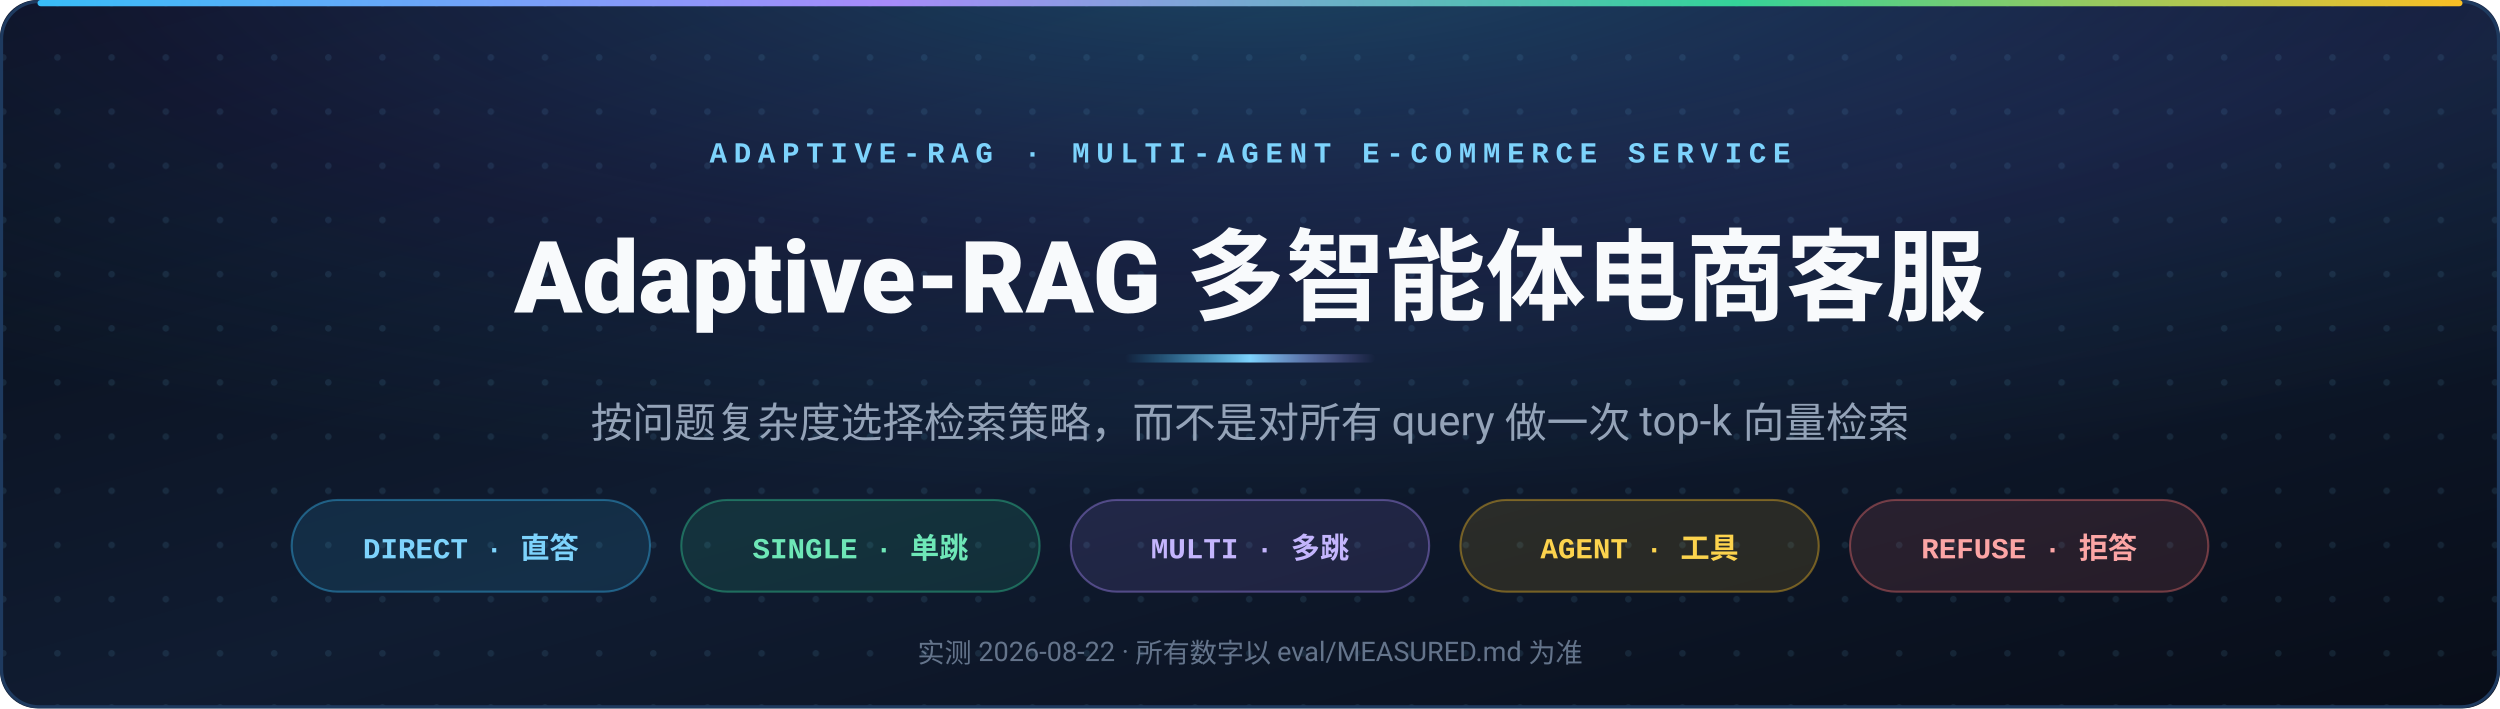
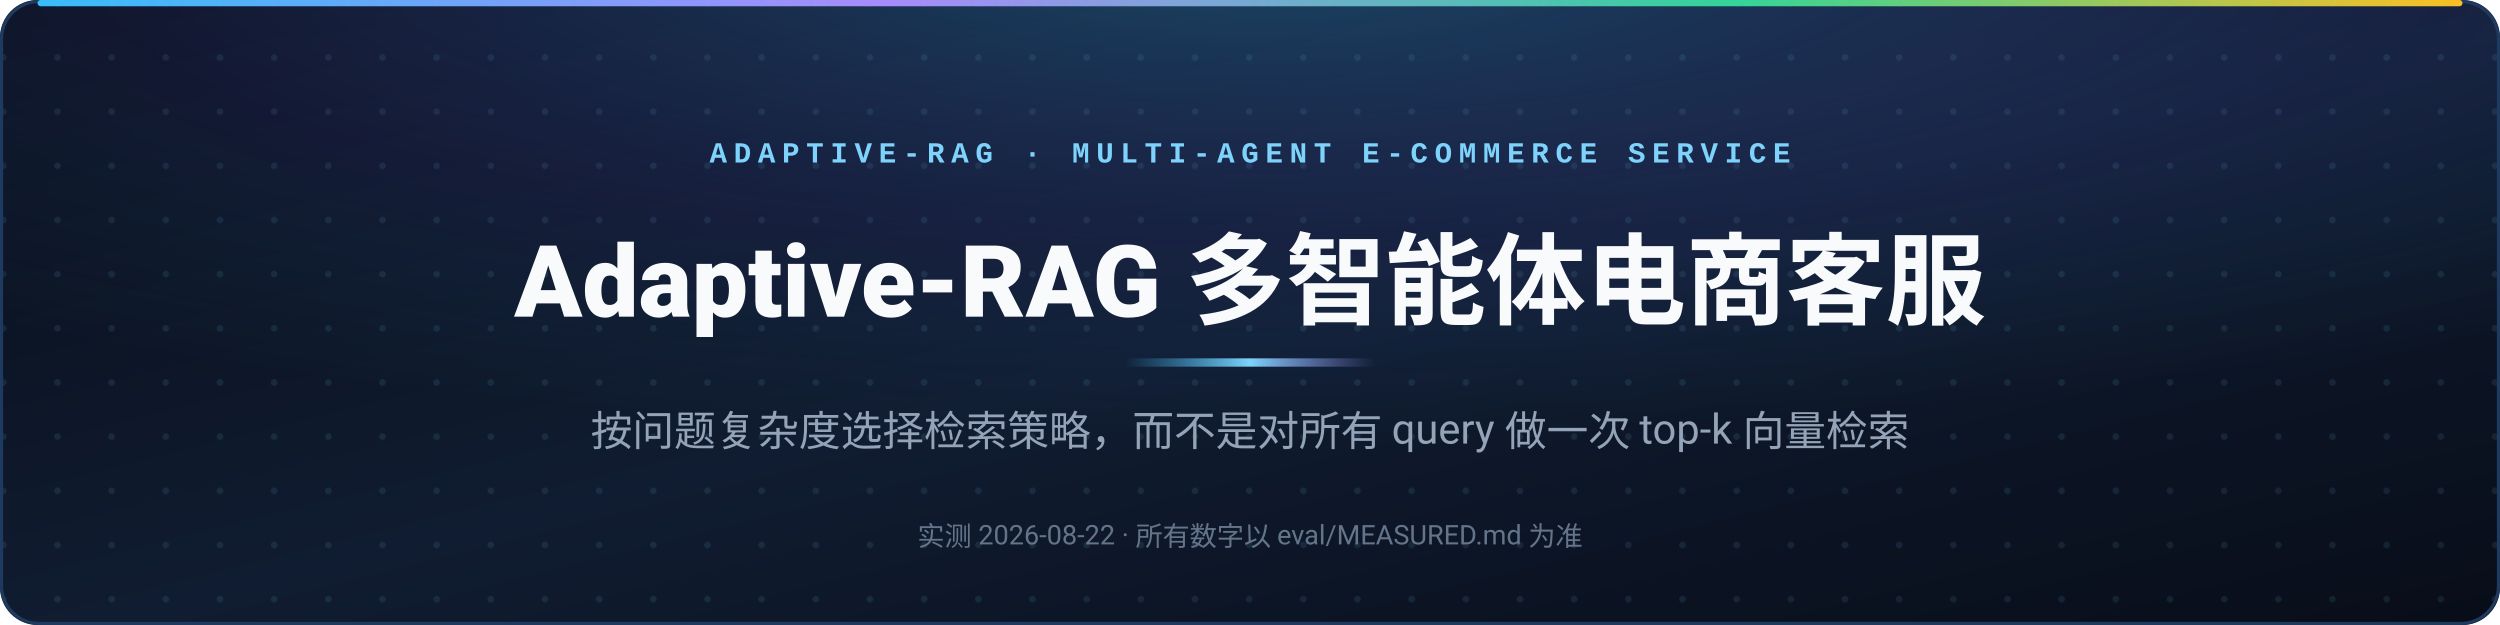
- <svg xmlns="http://www.w3.org/2000/svg" viewBox="0 0 1200 340" width="1200" height="340" role="img" aria-label="Adaptive-RAG 多智能体电商客服">
+ <svg xmlns="http://www.w3.org/2000/svg" viewBox="0 0 1200 300" width="1200" height="300" role="img" aria-label="Adaptive-RAG 多智能体电商客服">
  <defs>
    <linearGradient id="bg" x1="0" y1="0" x2="1" y2="1">
      <stop offset="0%" stop-color="#080D18" />
      <stop offset="52%" stop-color="#101C31" />
      <stop offset="100%" stop-color="#080D18" />
    </linearGradient>
    <linearGradient id="bar" x1="0" y1="0" x2="1" y2="0">
      <stop offset="0%" stop-color="#38BDF8" />
      <stop offset="35%" stop-color="#A78BFA" />
      <stop offset="70%" stop-color="#34D399" />
      <stop offset="100%" stop-color="#FBBF24" />
    </linearGradient>
    <linearGradient id="rule" x1="0" y1="0" x2="1" y2="0">
      <stop offset="0%" stop-color="#38BDF8" stop-opacity="0" />
      <stop offset="50%" stop-color="#7DD3FC" stop-opacity="1" />
      <stop offset="100%" stop-color="#A78BFA" stop-opacity="0" />
    </linearGradient>
    <radialGradient id="glow" cx="50%" cy="-8%" r="78%">
      <stop offset="0%" stop-color="#38BDF8" stop-opacity="0.30" />
      <stop offset="60%" stop-color="#6366F1" stop-opacity="0.10" />
      <stop offset="100%" stop-color="#38BDF8" stop-opacity="0" />
    </radialGradient>
    <pattern id="dots" width="26" height="26" patternUnits="userSpaceOnUse">
      <circle cx="1.6" cy="1.6" r="1.6" fill="#7DD3FC" fill-opacity="0.10" />
    </pattern>
  </defs>
-   <rect width="1200" height="340" rx="18" fill="url(#bg)" />
-   <rect width="1200" height="340" rx="18" fill="url(#dots)" />
-   <rect width="1200" height="340" rx="18" fill="url(#glow)" />
-   <rect x="0.75" y="0.75" width="1198.5" height="338.5" rx="18" fill="none" stroke="#1E3A5F" stroke-width="1.5" />
+   <rect width="1200" height="300" rx="18" fill="url(#bg)" />
+   <rect width="1200" height="300" rx="18" fill="url(#dots)" />
+   <rect width="1200" height="300" rx="18" fill="url(#glow)" />
+   <rect x="0.75" y="0.75" width="1198.5" height="298.5" rx="18" fill="none" stroke="#1E3A5F" stroke-width="1.5" />
  <rect x="18" y="0" width="1164" height="3" rx="1.5" fill="url(#bar)" />
  <text x="600" y="78" text-anchor="middle" fill="#7DD3FC" font-size="14" font-weight="600" letter-spacing="3.2" font-family="ui-monospace, SFMono-Regular, Menlo, Consolas, 'Courier New', monospace">ADAPTIVE-RAG · MULTI-AGENT E-COMMERCE SERVICE</text>
-   <text x="600" y="150" text-anchor="middle" fill="#F8FAFC" font-size="48" font-weight="800" font-family="'PingFang SC', 'Microsoft YaHei', ui-sans-serif, -apple-system, 'Segoe UI', Roboto, Arial, sans-serif">Adaptive-RAG 多智能体电商客服</text>
-   <rect x="540" y="170" width="120" height="4" rx="2" fill="url(#rule)" />
-   <text x="600" y="210" text-anchor="middle" fill="#94A3B8" font-size="20" font-family="'PingFang SC', 'Microsoft YaHei', ui-sans-serif, -apple-system, 'Segoe UI', Roboto, Arial, sans-serif">按问题复杂度选择检索策略，而不是对所有 query 做一次 top-k 向量检索</text>
-   <g font-family="ui-monospace, SFMono-Regular, Menlo, Consolas, 'Courier New', monospace" font-size="14" font-weight="600" text-anchor="middle">
-     <rect x="140" y="240" width="172" height="44" rx="22" fill="#38BDF8" fill-opacity="0.12" stroke="#38BDF8" stroke-opacity="0.40" />
-     <text x="226" y="268" fill="#7DD3FC">DIRECT · 直答</text>
-     <rect x="327" y="240" width="172" height="44" rx="22" fill="#34D399" fill-opacity="0.12" stroke="#34D399" stroke-opacity="0.40" />
-     <text x="413" y="268" fill="#6EE7B7">SINGLE · 单跳</text>
-     <rect x="514" y="240" width="172" height="44" rx="22" fill="#A78BFA" fill-opacity="0.12" stroke="#A78BFA" stroke-opacity="0.40" />
-     <text x="600" y="268" fill="#C4B5FD">MULTI · 多跳</text>
-     <rect x="701" y="240" width="172" height="44" rx="22" fill="#FBBF24" fill-opacity="0.12" stroke="#FBBF24" stroke-opacity="0.40" />
-     <text x="787" y="268" fill="#FCD34D">AGENT · 工具</text>
-     <rect x="888" y="240" width="172" height="44" rx="22" fill="#F87171" fill-opacity="0.12" stroke="#F87171" stroke-opacity="0.40" />
-     <text x="974" y="268" fill="#FCA5A5">REFUSE · 拒答</text>
-   </g>
-   <text x="600" y="318" text-anchor="middle" fill="#64748B" font-size="13" font-family="'PingFang SC', 'Microsoft YaHei', ui-sans-serif, -apple-system, 'Segoe UI', Roboto, Arial, sans-serif">实测 2026-08-22 · 所有数字以 eval/MEASURED.md 为准</text>
+   <text x="600" y="152" text-anchor="middle" fill="#F8FAFC" font-size="48" font-weight="800" font-family="'PingFang SC', 'Microsoft YaHei', ui-sans-serif, -apple-system, 'Segoe UI', Roboto, Arial, sans-serif">Adaptive-RAG 多智能体电商客服</text>
+   <rect x="540" y="172" width="120" height="4" rx="2" fill="url(#rule)" />
+   <text x="600" y="214" text-anchor="middle" fill="#94A3B8" font-size="20" font-family="'PingFang SC', 'Microsoft YaHei', ui-sans-serif, -apple-system, 'Segoe UI', Roboto, Arial, sans-serif">按问题复杂度选择检索策略，而不是对所有 query 做一次 top-k 向量检索</text>
+   <text x="600" y="262" text-anchor="middle" fill="#64748B" font-size="13" font-family="'PingFang SC', 'Microsoft YaHei', ui-sans-serif, -apple-system, 'Segoe UI', Roboto, Arial, sans-serif">实测 2026-08-22 · 所有数字以 eval/MEASURED.md 为准</text>
</svg>
